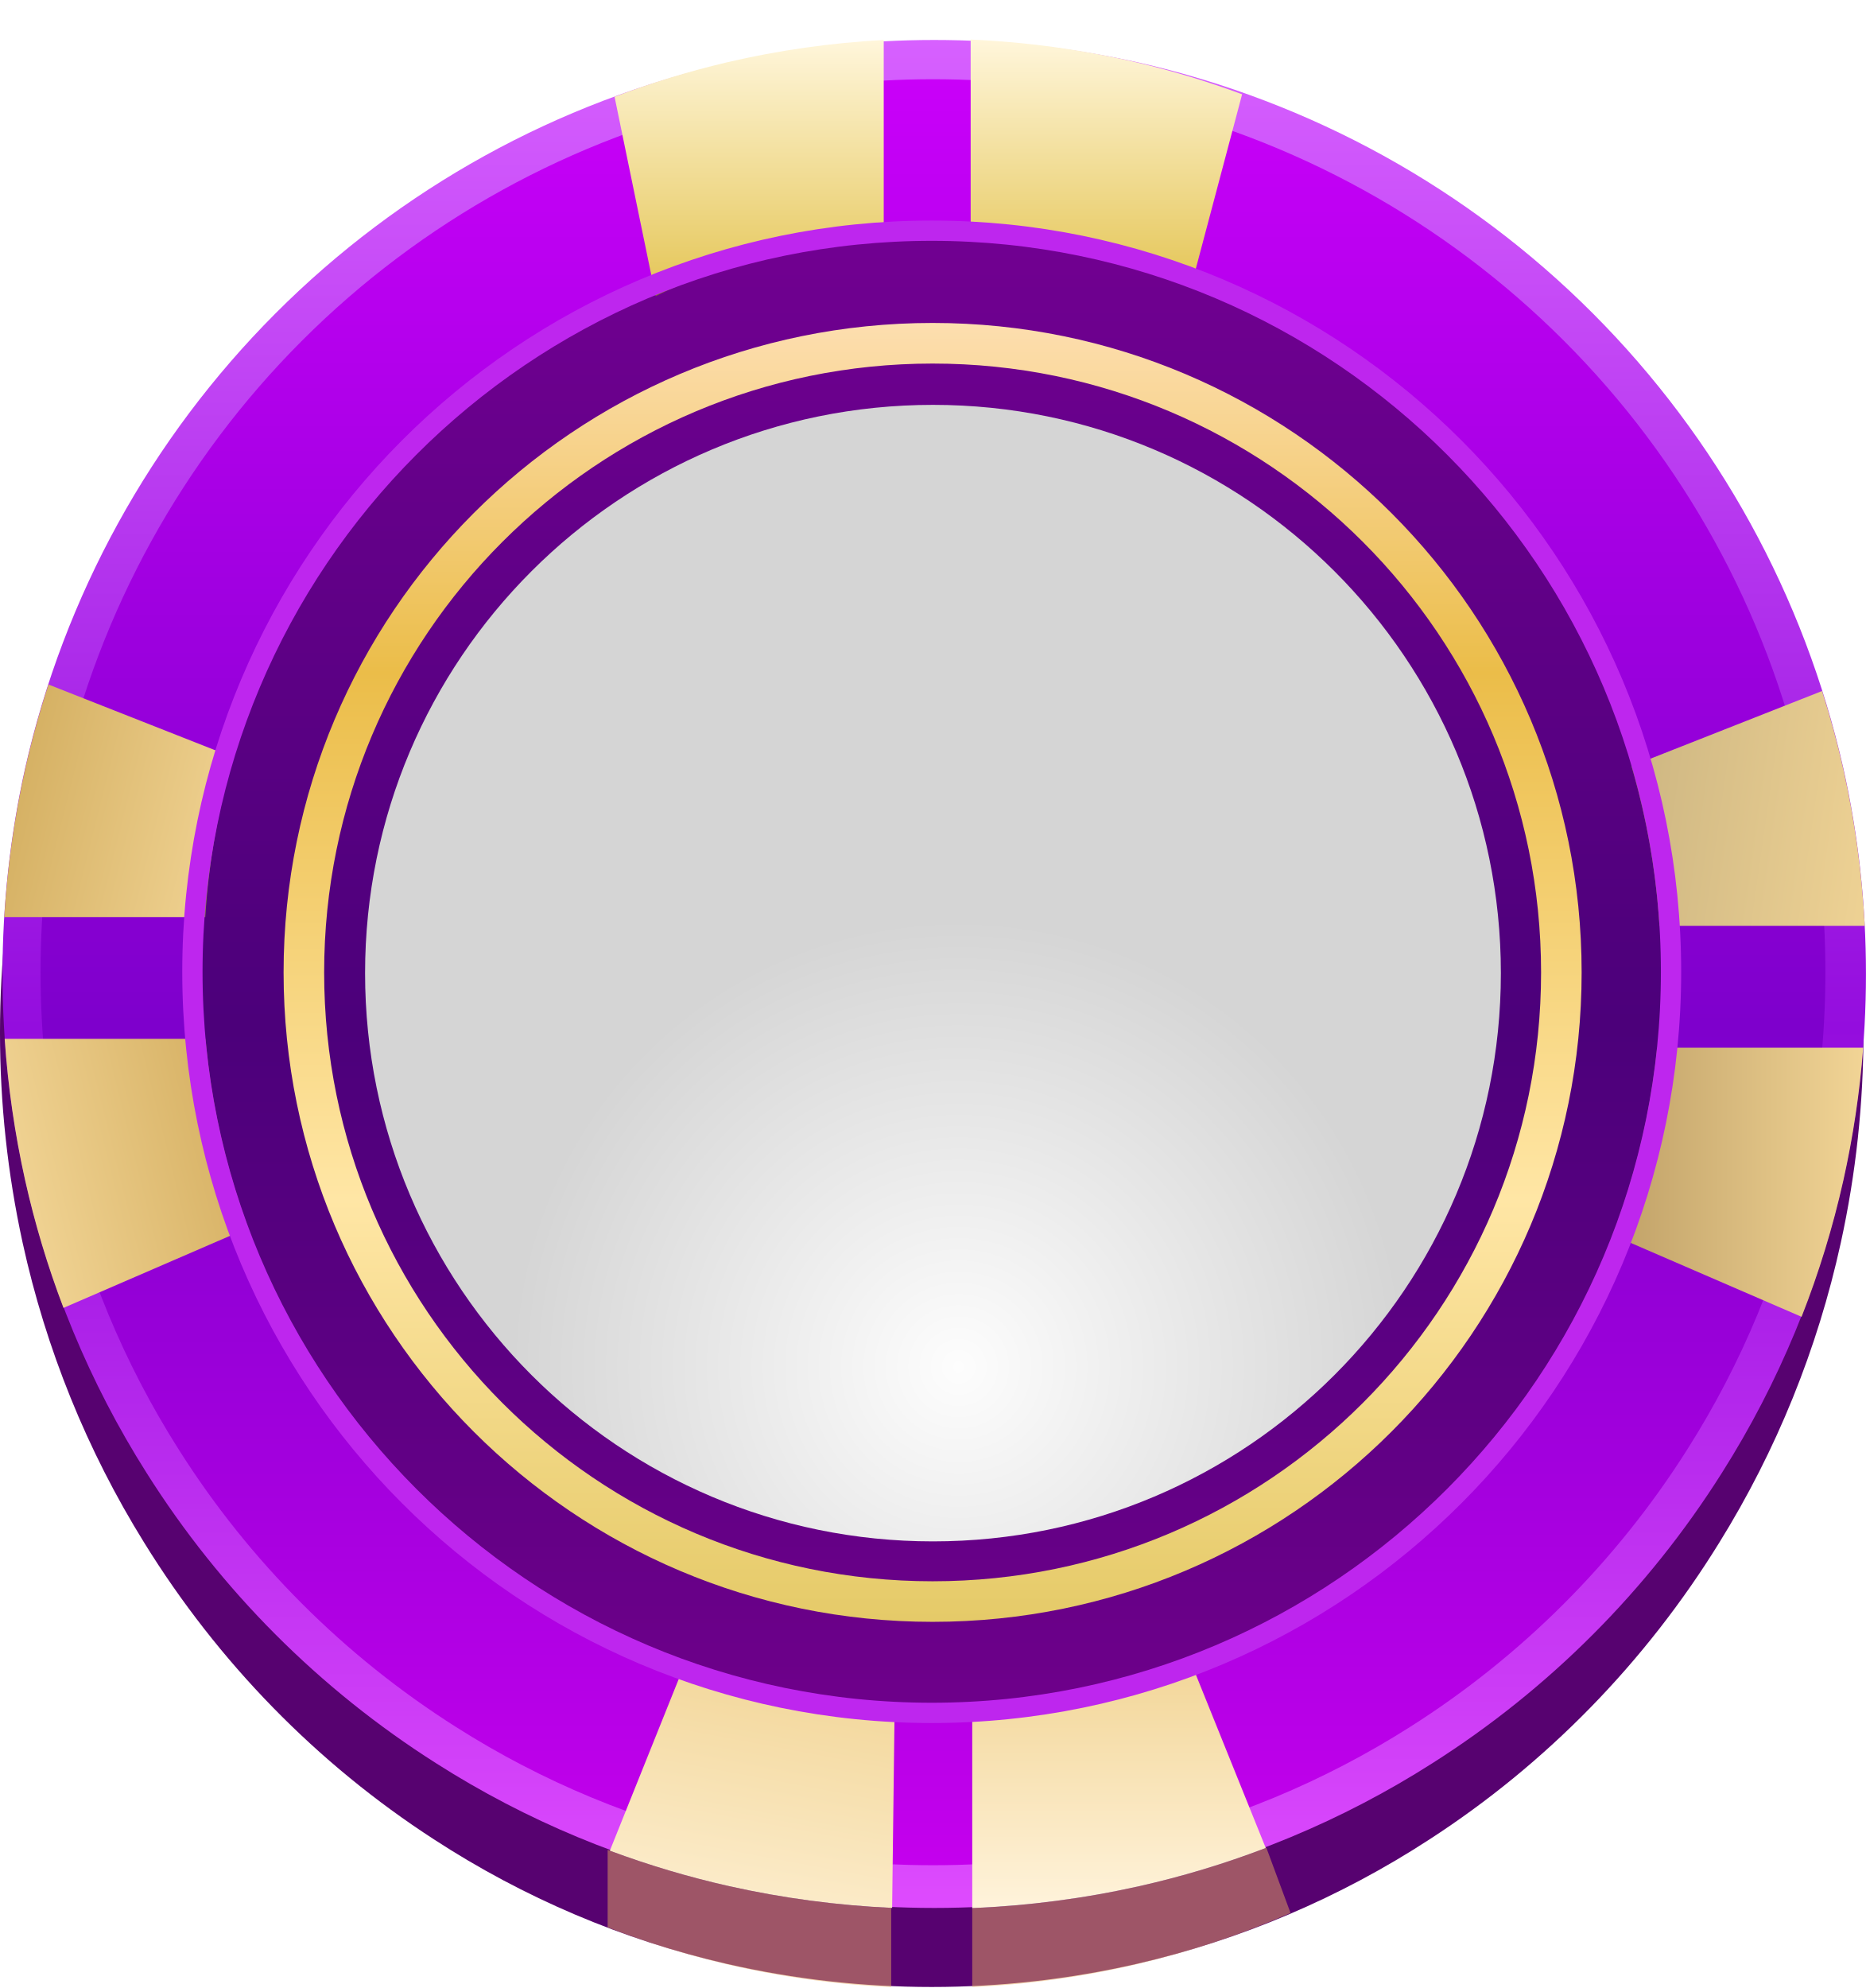
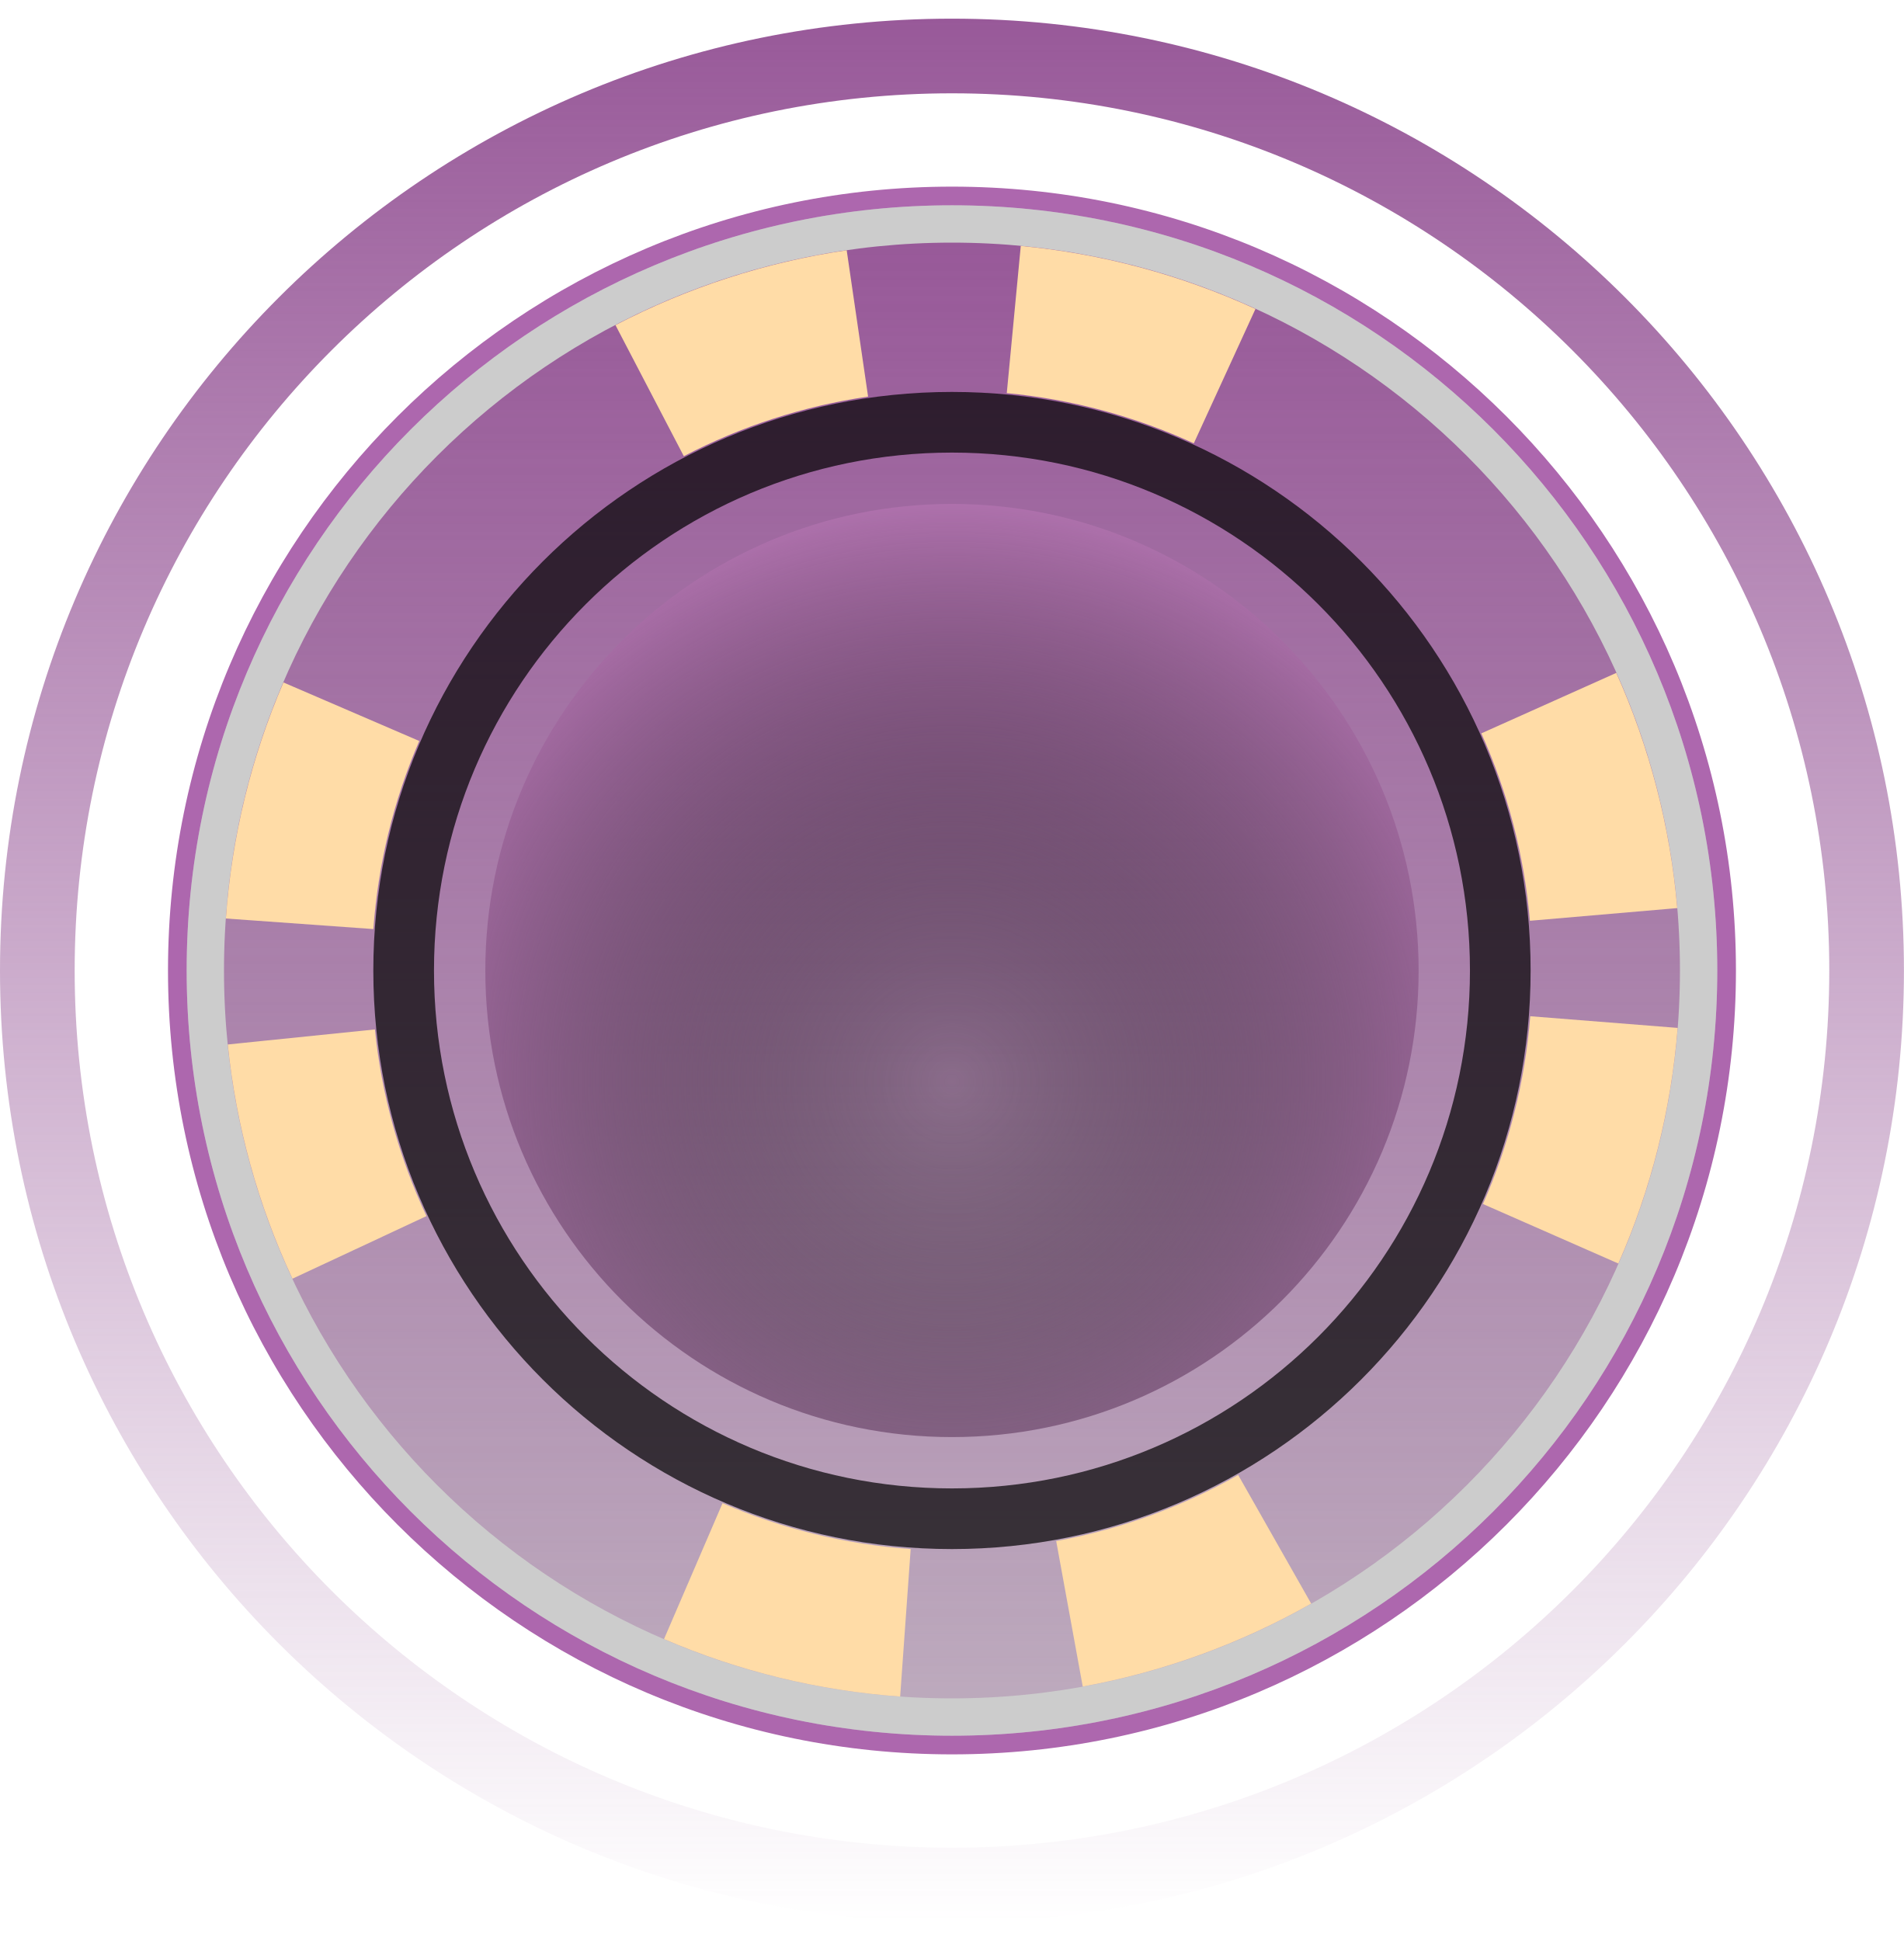
- <svg xmlns="http://www.w3.org/2000/svg" width="46" height="49" viewBox="0 0 46 49" fill="none">
-   <path d="M45.938 25.454C45.94 27.194 45.753 28.929 45.381 30.627C44.807 33.25 43.793 35.752 42.385 38.021C40.563 40.972 38.123 43.47 35.242 45.336C33.026 46.779 30.583 47.816 28.021 48.405C24.694 49.165 21.244 49.165 17.918 48.405C15.356 47.816 12.913 46.779 10.697 45.336C7.816 43.47 5.376 40.972 3.553 38.021C2.145 35.752 1.131 33.25 0.557 30.627C-0.186 27.219 -0.186 23.685 0.557 20.277C1.516 15.938 3.656 11.966 6.728 8.82C9.801 5.675 13.68 3.484 17.918 2.503C21.244 1.742 24.694 1.742 28.021 2.503C32.258 3.485 36.137 5.676 39.209 8.821C42.281 11.967 44.421 15.939 45.381 20.277C45.753 21.977 45.94 23.713 45.938 25.454Z" fill="#570270" />
-   <path d="M46 24.006C46.001 25.709 45.814 27.407 45.443 29.069C44.869 31.636 43.855 34.085 42.447 36.306C40.624 39.194 38.184 41.639 35.303 43.465C33.087 44.877 30.644 45.893 28.082 46.468C24.756 47.213 21.306 47.213 17.979 46.468C15.417 45.893 12.974 44.877 10.758 43.465C7.877 41.639 5.437 39.194 3.615 36.306C2.207 34.085 1.193 31.636 0.619 29.069C-0.124 25.733 -0.124 22.275 0.619 18.939C1.578 14.693 3.717 10.805 6.79 7.726C9.862 4.647 13.742 2.504 17.979 1.544C21.306 0.799 24.756 0.799 28.082 1.544C32.319 2.505 36.198 4.649 39.27 7.727C42.343 10.806 44.483 14.693 45.443 18.939C45.815 20.602 46.001 22.302 46 24.006Z" fill="url(#paint0_linear_10187_104317)" />
-   <path d="M45 23.963C45.001 25.591 44.822 27.215 44.466 28.804C43.916 31.259 42.945 33.6 41.597 35.723C39.851 38.484 37.514 40.822 34.755 42.569C32.632 43.918 30.292 44.889 27.838 45.44C24.652 46.152 21.348 46.152 18.162 45.44C15.708 44.889 13.368 43.918 11.245 42.569C8.486 40.822 6.149 38.484 4.403 35.723C3.055 33.6 2.084 31.259 1.534 28.804C0.822 25.615 0.822 22.308 1.534 19.119C2.452 15.059 4.502 11.341 7.444 8.398C10.387 5.454 14.103 3.405 18.162 2.487C21.348 1.775 24.652 1.775 27.838 2.487C31.896 3.406 35.612 5.456 38.554 8.399C41.497 11.342 43.547 15.059 44.466 19.119C44.822 20.709 45.001 22.334 45 23.963Z" fill="url(#paint1_linear_10187_104317)" />
-   <path fill-rule="evenodd" clip-rule="evenodd" d="M23.968 47.03V48.975C25.328 48.914 26.684 48.727 28.021 48.415C29.321 48.11 30.59 47.687 31.815 47.152L31.219 45.544C30.199 45.934 29.151 46.251 28.082 46.491C26.726 46.794 25.349 46.974 23.968 47.03Z" fill="#E7A85E" fill-opacity="0.5" />
-   <path fill-rule="evenodd" clip-rule="evenodd" d="M14.98 45.596L14.98 47.505C15.937 47.876 16.918 48.181 17.918 48.415C19.254 48.727 20.61 48.914 21.97 48.975V47.025C20.631 46.964 19.296 46.785 17.98 46.491C16.959 46.261 15.956 45.962 14.98 45.596Z" fill="#E7A85E" fill-opacity="0.5" />
-   <path fill-rule="evenodd" clip-rule="evenodd" d="M44.918 17.032C45.12 17.666 45.296 18.309 45.443 18.962C45.727 20.232 45.903 21.522 45.97 22.82H40.909C40.824 21.462 40.588 20.145 40.218 18.885L44.918 17.032Z" fill="url(#paint2_linear_10187_104317)" />
-   <path fill-rule="evenodd" clip-rule="evenodd" d="M39.753 30.441C40.313 28.983 40.689 27.434 40.852 25.823H45.932C45.848 26.922 45.684 28.014 45.444 29.091C45.187 30.24 44.842 31.366 44.413 32.457L39.753 30.441Z" fill="url(#paint3_linear_10187_104317)" />
-   <path fill-rule="evenodd" clip-rule="evenodd" d="M23.929 0.975C25.302 1.035 26.672 1.222 28.021 1.537C28.904 1.746 29.773 2.009 30.621 2.324L29.353 7.099C27.653 6.341 25.831 5.877 23.929 5.76V0.975Z" fill="url(#paint4_linear_10187_104317)" />
-   <path fill-rule="evenodd" clip-rule="evenodd" d="M21.786 0.986V5.775C19.807 5.926 17.915 6.453 16.162 7.295L15.15 2.385C16.052 2.043 16.976 1.76 17.918 1.537C19.194 1.239 20.488 1.055 21.786 0.986Z" fill="url(#paint5_linear_10187_104317)" />
-   <path fill-rule="evenodd" clip-rule="evenodd" d="M5.066 25.606C5.212 27.231 5.572 28.794 6.12 30.266L1.565 32.237C1.175 31.215 0.859 30.163 0.619 29.091C0.363 27.941 0.195 26.776 0.115 25.606H5.066Z" fill="url(#paint6_linear_10187_104317)" />
-   <path fill-rule="evenodd" clip-rule="evenodd" d="M0.105 22.604C0.18 21.381 0.351 20.164 0.619 18.962C0.779 18.255 0.971 17.557 1.195 16.872L5.752 18.668C5.382 19.928 5.146 21.245 5.06 22.604H0.105Z" fill="url(#paint7_linear_10187_104317)" />
-   <path fill-rule="evenodd" clip-rule="evenodd" d="M23.968 41.964C25.837 41.861 27.631 41.473 29.305 40.841L31.204 45.549C30.189 45.937 29.146 46.252 28.082 46.491C26.726 46.794 25.349 46.974 23.968 47.03V41.964Z" fill="url(#paint8_linear_10187_104317)" />
-   <path fill-rule="evenodd" clip-rule="evenodd" d="M16.91 40.942C18.53 41.523 20.258 41.878 22.056 41.968L21.993 47.026C20.646 46.965 19.303 46.787 17.98 46.491C16.978 46.266 15.994 45.973 15.034 45.616L16.91 40.942Z" fill="url(#paint9_linear_10187_104317)" />
-   <path d="M22.969 42.219C33.036 42.219 41.195 34.04 41.195 23.953C41.195 13.865 33.036 5.686 22.969 5.686C12.903 5.686 4.743 13.865 4.743 23.953C4.743 34.04 12.903 42.219 22.969 42.219Z" fill="black" fill-opacity="0.4" stroke="#BE26EE" stroke-width="0.5" />
-   <path fill-rule="evenodd" clip-rule="evenodd" d="M22.991 38.975C31.275 38.975 37.991 32.256 37.991 23.968C37.991 15.68 31.275 8.961 22.991 8.961C14.707 8.961 7.991 15.68 7.991 23.968C7.991 32.256 14.707 38.975 22.991 38.975ZM38.991 23.968C38.991 32.809 31.827 39.975 22.991 39.975C14.154 39.975 6.991 32.809 6.991 23.968C6.991 15.127 14.154 7.96 22.991 7.96C31.827 7.96 38.991 15.127 38.991 23.968Z" fill="url(#paint10_linear_10187_104317)" />
-   <path d="M23 37.992C30.732 37.992 37 31.721 37 23.986C37 16.25 30.732 9.979 23 9.979C15.268 9.979 9 16.25 9 23.986C9 31.721 15.268 37.992 23 37.992Z" fill="url(#paint11_radial_10187_104317)" />
+ <svg xmlns="http://www.w3.org/2000/svg" width="51" height="52" viewBox="0 0 51 52" fill="none">
+   <path fill-rule="evenodd" clip-rule="evenodd" d="M2 26C2 38.979 12.521 49.5 25.5 49.5C38.479 49.5 49 38.979 49 26C49 13.021 38.479 2.5 25.5 2.5C12.521 2.5 2 13.021 2 26ZM25.5 0.5C11.417 0.5 0 11.917 0 26C0 40.083 11.417 51.5 25.5 51.5C39.583 51.5 51 40.083 51 26C51 11.917 39.583 0.5 25.5 0.5Z" fill="url(#paint0_linear_10472_18714)" />
+   <path fill-rule="evenodd" clip-rule="evenodd" d="M25.5 47C13.902 47 4.5 37.598 4.5 26C4.5 14.402 13.902 5 25.5 5C37.098 5 46.5 14.402 46.5 26C46.5 37.598 37.098 47 25.5 47ZM25.5 5.5C14.178 5.5 5 14.678 5 26C5 37.322 14.178 46.5 25.5 46.5C36.822 46.5 46 37.322 46 26C46 14.678 36.822 5.5 25.5 5.5Z" fill="#AD67AE" />
+   <path d="M5 26C5 14.678 14.178 5.5 25.5 5.5C36.822 5.5 46 14.678 46 26C46 37.322 36.822 46.5 25.5 46.5C14.178 46.5 5 37.322 5 26Z" fill="black" fill-opacity="0.2" />
+   <path d="M6 26C6 15.23 14.73 6.5 25.5 6.5C36.27 6.5 45 15.23 45 26C45 36.77 36.27 45.5 25.5 45.5C14.73 45.5 6 36.77 6 26Z" fill="url(#paint1_linear_10472_18714)" />
+   <path d="M41 26C41 17.44 34.06 10.5 25.5 10.5C16.94 10.5 10 17.44 10 26C10 34.56 16.94 41.5 25.5 41.5C34.06 41.5 41 34.56 41 26ZM11.625 26C11.625 18.337 17.837 12.125 25.5 12.125C33.163 12.125 39.375 18.337 39.375 26C39.375 33.663 33.163 39.875 25.5 39.875C17.837 39.875 11.625 33.663 11.625 26Z" fill="black" fill-opacity="0.7" />
+   <circle cx="12.5" cy="12.5" r="12.5" transform="matrix(1 0 0 -1 13 38.5)" fill="url(#paint2_radial_10472_18714)" />
+   <path fill-rule="evenodd" clip-rule="evenodd" d="M27.343 6.588C29.518 6.794 31.643 7.365 33.63 8.276L31.978 11.877C30.395 11.151 28.702 10.696 26.968 10.532L27.343 6.588ZM35.122 42.961C33.221 44.039 31.153 44.791 29.003 45.183L28.292 41.286C30.005 40.973 31.653 40.375 33.167 39.516L35.122 42.961ZM17.787 43.911C19.794 44.775 21.932 45.296 24.112 45.451L24.394 41.5C22.657 41.376 20.953 40.961 19.354 40.272L17.787 43.911ZM16.486 8.709C18.424 7.699 20.518 7.021 22.68 6.705L23.253 10.625C21.53 10.877 19.862 11.416 18.317 12.221L16.486 8.709ZM6.101 27.982C6.323 30.156 6.909 32.277 7.834 34.257L11.423 32.58C10.686 31.002 10.219 29.312 10.042 27.579L6.101 27.982ZM6.05 24.607C6.206 22.427 6.727 20.29 7.592 18.283L11.23 19.851C10.541 21.45 10.126 23.153 10.001 24.89L6.05 24.607ZM44.939 27.538C44.767 29.716 44.23 31.85 43.35 33.85L39.724 32.256C40.425 30.662 40.853 28.961 40.99 27.225L44.939 27.538ZM44.928 24.328C44.741 22.151 44.189 20.021 43.295 18.027L39.68 19.647C40.392 21.236 40.832 22.933 40.981 24.668L44.928 24.328Z" fill="#FFDCA7" />
  <defs>
-     <linearGradient id="paint0_linear_10187_104317" x1="23.031" y1="0.985" x2="23.031" y2="47.027" gradientUnits="userSpaceOnUse">
-       <stop stop-color="#D760FF" />
-       <stop offset="0.529" stop-color="#940DDE" />
-       <stop offset="1" stop-color="#DE4BFE" />
+     <linearGradient id="paint0_linear_10472_18714" x1="25.5" y1="0.5" x2="25.5" y2="51.5" gradientUnits="userSpaceOnUse">
+       <stop stop-color="#985999" />
+       <stop offset="1" stop-color="#985999" stop-opacity="0" />
    </linearGradient>
-     <linearGradient id="paint1_linear_10187_104317" x1="23" y1="1.953" x2="23" y2="45.974" gradientUnits="userSpaceOnUse">
-       <stop stop-color="#C900F9" />
-       <stop offset="0.529" stop-color="#7E00CC" />
-       <stop offset="1" stop-color="#C400ED" />
+     <linearGradient id="paint1_linear_10472_18714" x1="24.407" y1="6.5" x2="24.407" y2="45.5" gradientUnits="userSpaceOnUse">
+       <stop stop-color="#985999" />
+       <stop offset="1" stop-color="#985999" stop-opacity="0.3" />
    </linearGradient>
-     <linearGradient id="paint2_linear_10187_104317" x1="40" y1="19.963" x2="47" y2="20.963" gradientUnits="userSpaceOnUse">
-       <stop stop-color="#CDB682" />
-       <stop offset="1" stop-color="#F2D596" />
-     </linearGradient>
-     <linearGradient id="paint3_linear_10187_104317" x1="40" y1="28.967" x2="46" y2="28.967" gradientUnits="userSpaceOnUse">
-       <stop stop-color="#C2A369" />
-       <stop offset="1" stop-color="#F2D596" />
-     </linearGradient>
-     <linearGradient id="paint4_linear_10187_104317" x1="27.275" y1="0.975" x2="27.275" y2="7.099" gradientUnits="userSpaceOnUse">
-       <stop stop-color="#FFF6DB" />
-       <stop offset="1" stop-color="#E4C555" />
-     </linearGradient>
-     <linearGradient id="paint5_linear_10187_104317" x1="18.468" y1="0.986" x2="18.468" y2="7.295" gradientUnits="userSpaceOnUse">
-       <stop stop-color="#FFF6DB" />
-       <stop offset="1" stop-color="#E4C555" />
-     </linearGradient>
-     <linearGradient id="paint6_linear_10187_104317" x1="6" y1="27.467" x2="-8.82618e-05" y2="28.966" gradientUnits="userSpaceOnUse">
-       <stop stop-color="#D5AF61" />
-       <stop offset="1" stop-color="#F2D596" />
-     </linearGradient>
-     <linearGradient id="paint7_linear_10187_104317" x1="0" y1="19.963" x2="6.001" y2="21.463" gradientUnits="userSpaceOnUse">
-       <stop stop-color="#D4AF61" />
-       <stop offset="1" stop-color="#F2D596" />
-     </linearGradient>
-     <linearGradient id="paint8_linear_10187_104317" x1="27.586" y1="40.841" x2="27.586" y2="47.03" gradientUnits="userSpaceOnUse">
-       <stop stop-color="#F2D596" />
-       <stop offset="1" stop-color="#FFF3DB" />
-     </linearGradient>
-     <linearGradient id="paint9_linear_10187_104317" x1="20.5" y1="40.973" x2="18.999" y2="48.977" gradientUnits="userSpaceOnUse">
-       <stop stop-color="#F2D596" />
-       <stop offset="1" stop-color="#FFF3DB" />
-     </linearGradient>
-     <linearGradient id="paint10_linear_10187_104317" x1="22.991" y1="7.96" x2="22.991" y2="39.975" gradientUnits="userSpaceOnUse">
-       <stop stop-color="#FDDEAF" />
-       <stop offset="0.269" stop-color="#EBBD49" />
-       <stop offset="0.675" stop-color="#FFE6A5" />
-       <stop offset="1" stop-color="#E5CA68" />
-     </linearGradient>
-     <radialGradient id="paint11_radial_10187_104317" cx="0" cy="0" r="1" gradientUnits="userSpaceOnUse" gradientTransform="translate(23.6339 33.7056) rotate(90) scale(13.4016 13.3953)">
-       <stop stop-color="#FDFDFD" />
-       <stop offset="0.825" stop-color="#D5D5D5" />
+     <radialGradient id="paint2_radial_10472_18714" cx="0" cy="0" r="1" gradientUnits="userSpaceOnUse" gradientTransform="translate(12.5 9.52285) rotate(90) scale(15.4772)">
+       <stop stop-opacity="0.2" />
+       <stop offset="1" stop-color="#AE71AC" />
    </radialGradient>
  </defs>
</svg>
